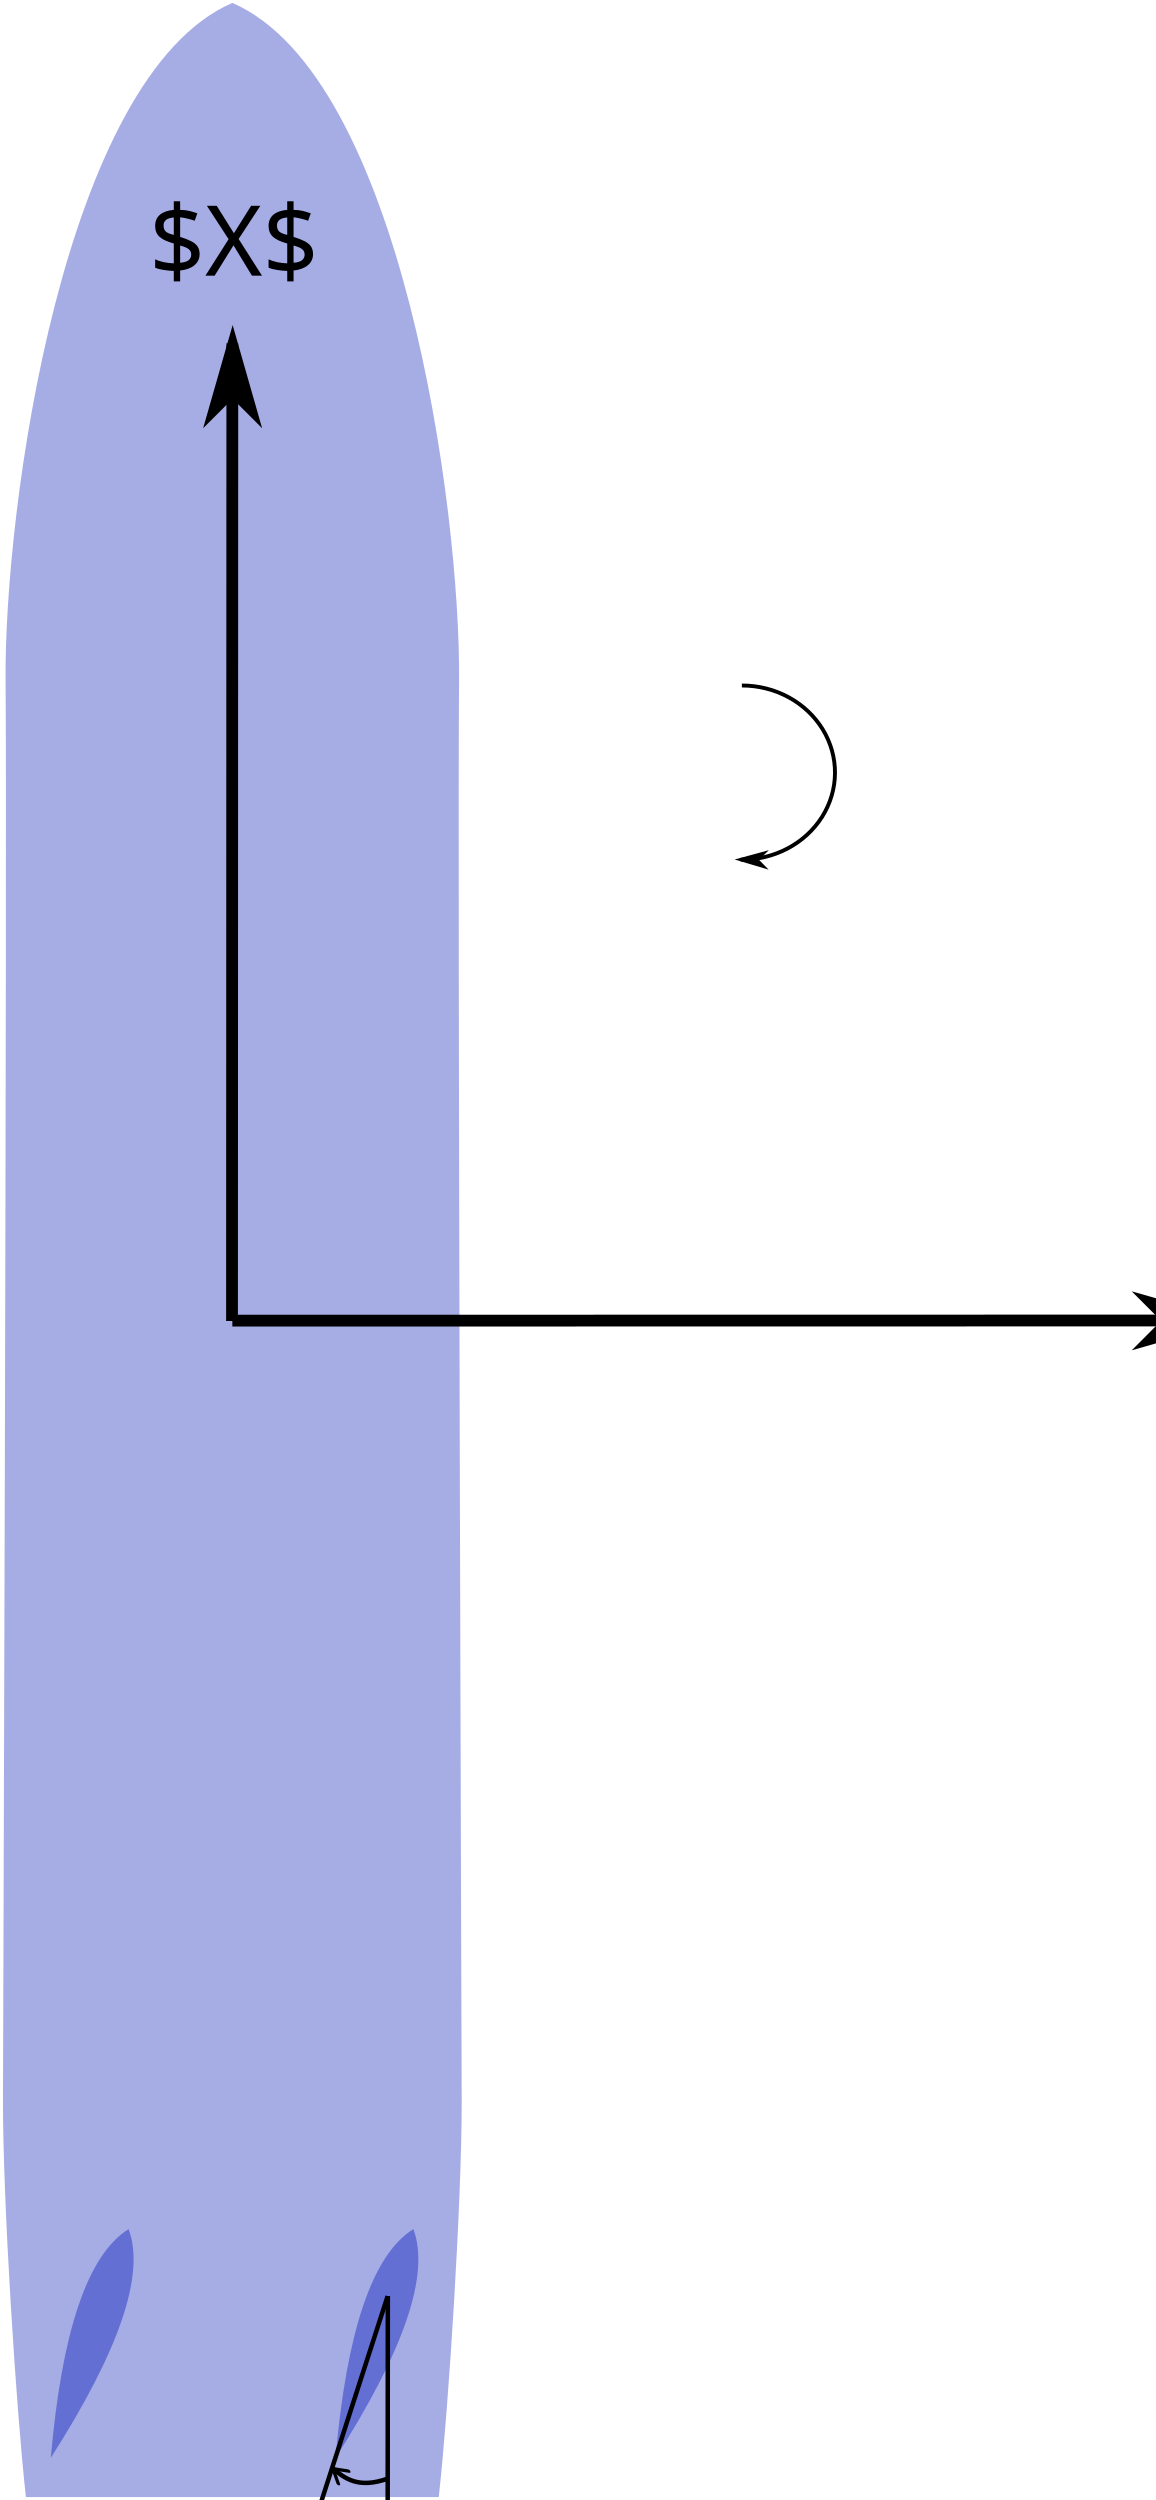
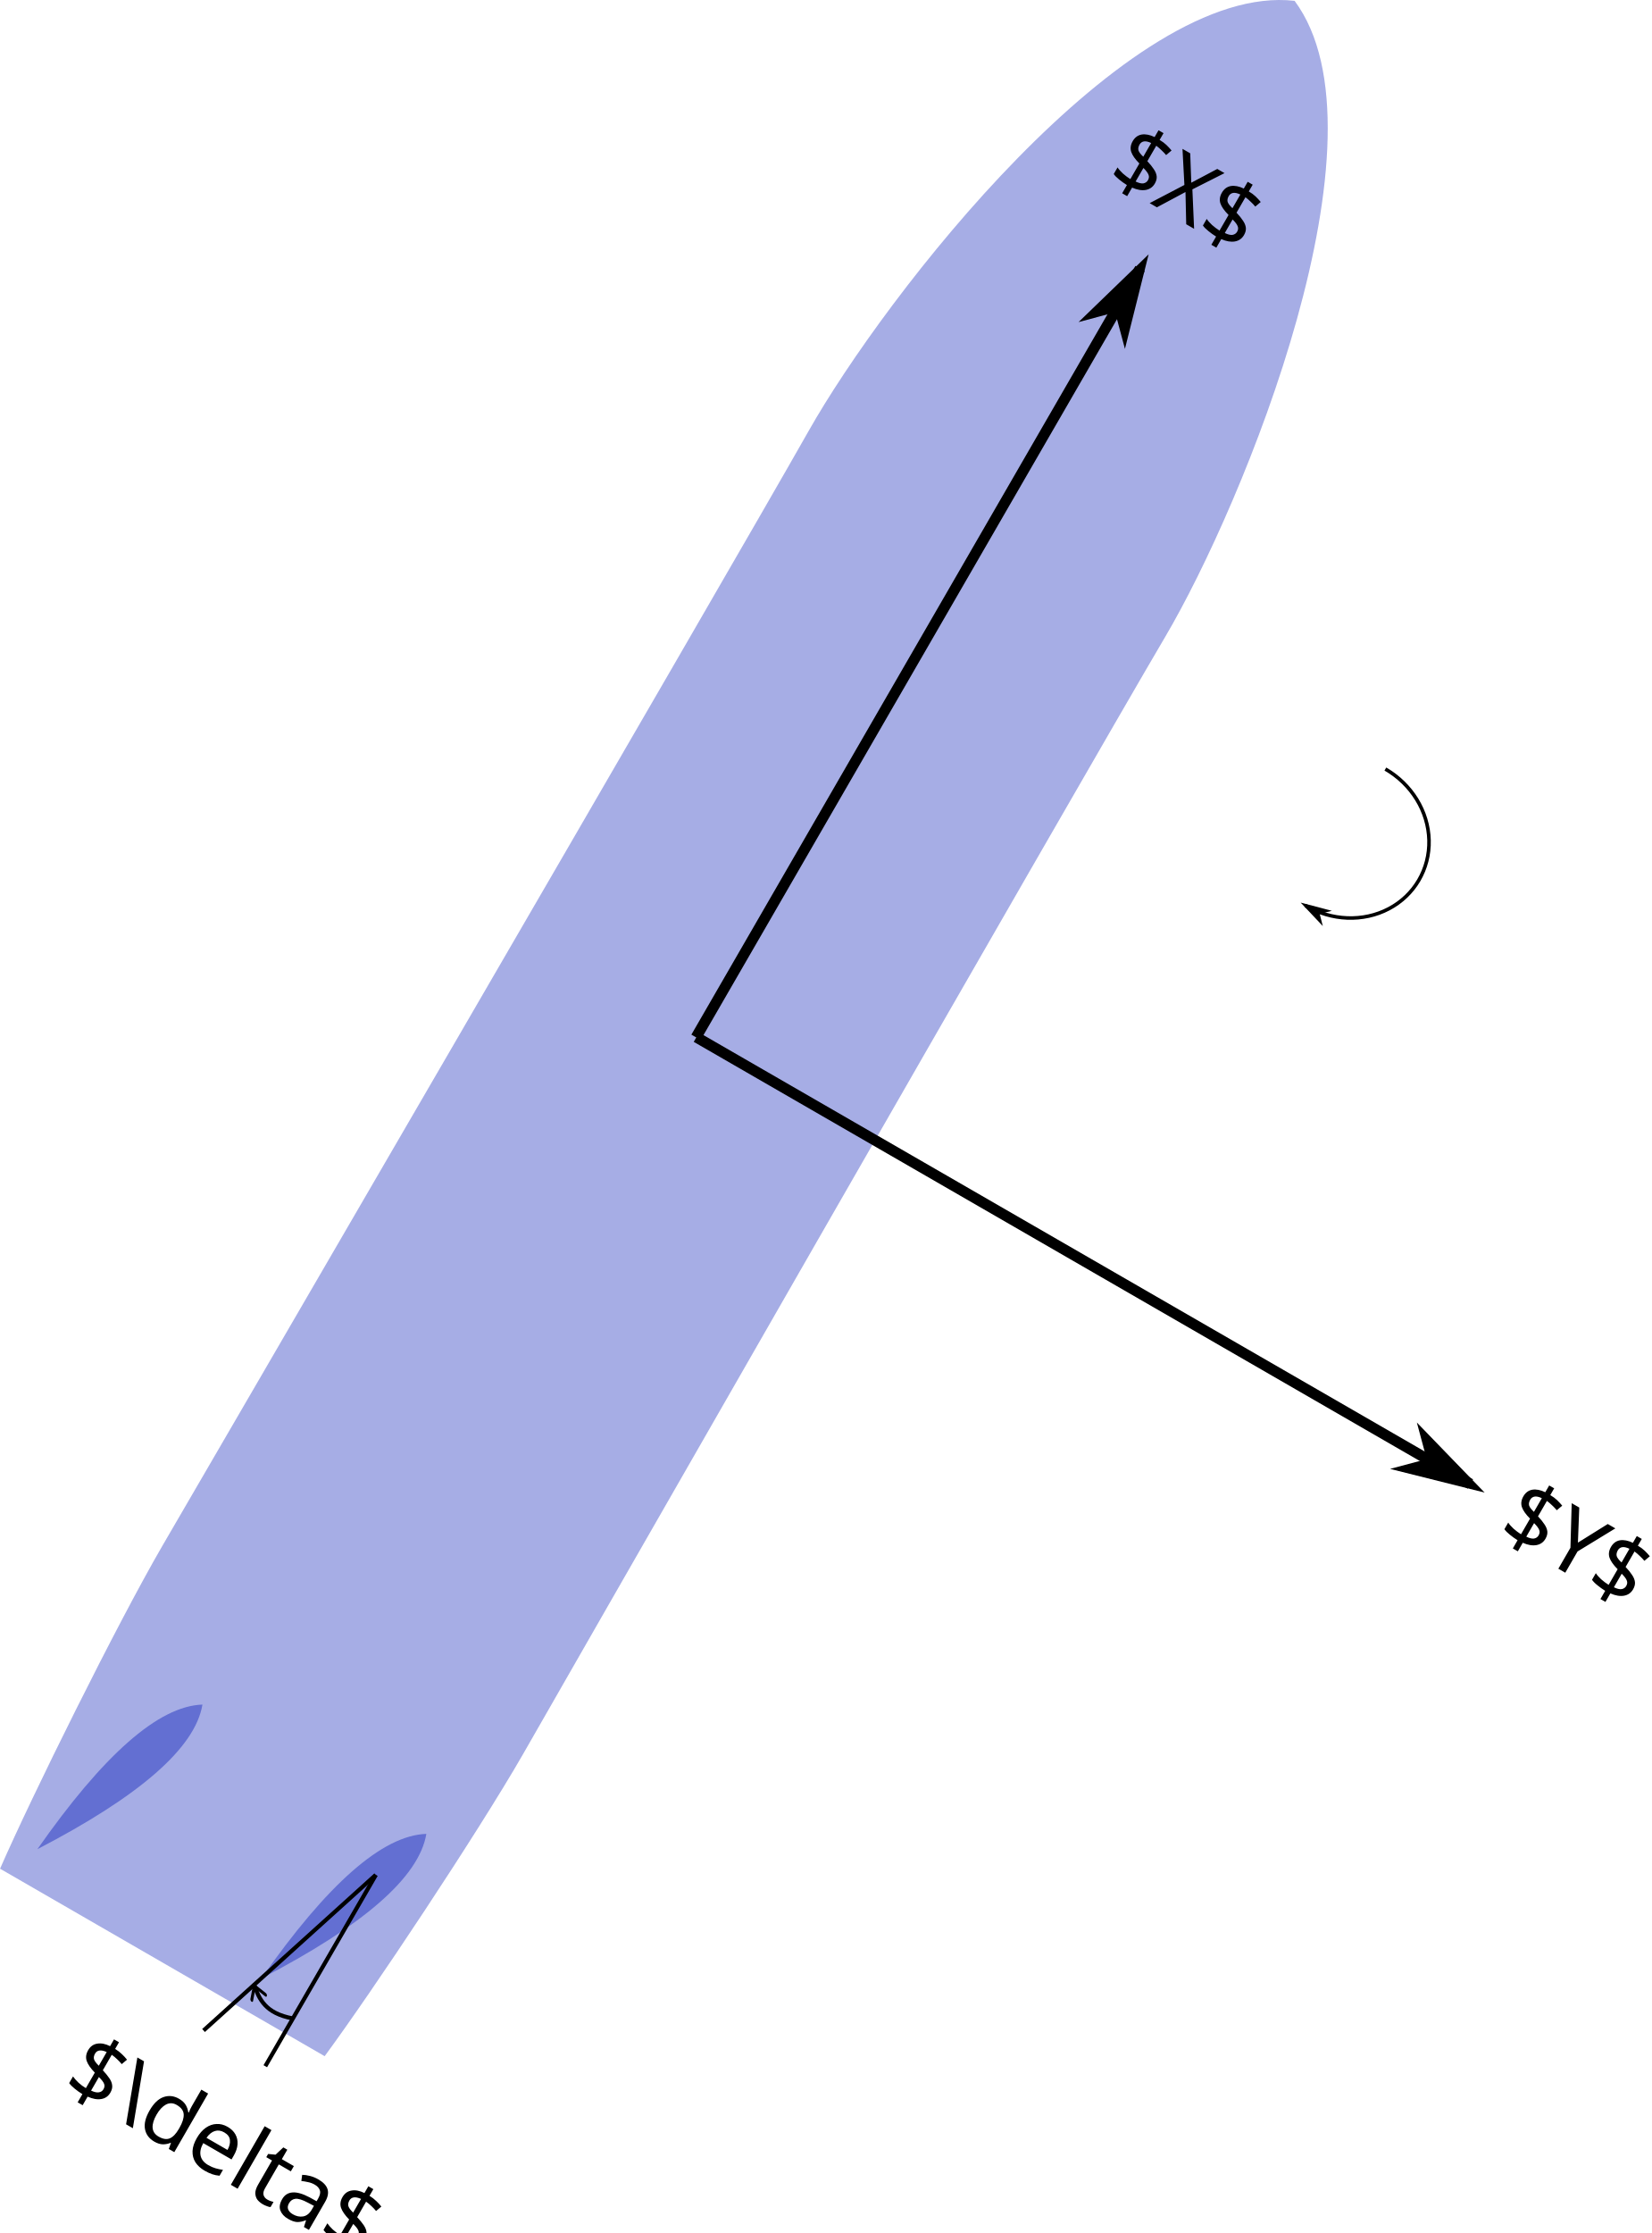
- <svg xmlns="http://www.w3.org/2000/svg" width="3.329cm" height="7.204cm" viewBox="0 0 110.953 240.126" version="1.1" id="svg5" xml:space="preserve">
+ <svg xmlns="http://www.w3.org/2000/svg" width="5.242cm" height="7.085cm" viewBox="0 0 174.729 236.176" version="1.1" id="svg5" xml:space="preserve">
  <defs id="defs2">
    <marker style="overflow:visible" id="ArrowWideRounded" refX="0.5" refY="0" orient="auto-start-reverse" markerWidth="1" markerHeight="0.6" viewBox="0 0 1 1" preserveAspectRatio="none">
      <path style="fill:none;stroke:context-stroke;stroke-width:1;stroke-linecap:round" d="M 3,-3 0,0 3,3" transform="rotate(180,0.125,0)" id="path6" />
    </marker>
    <linearGradient id="linearGradient18296">
      <stop style="stop-color:#7781d7;stop-opacity:1;" offset="0" id="stop18294" />
    </linearGradient>
    <rect x="410.356" y="703.464" width="82.898" height="63.095" id="rect2929" />
    <rect x="166.453" y="700.889" width="81.197" height="44.333" id="rect11198" />
    <rect x="122.669" y="504.307" width="65.423" height="73.549" id="rect11068" />
    <rect x="410.356" y="703.464" width="82.898" height="63.095" id="rect3683" />
    <rect x="410.356" y="703.464" width="82.898" height="63.095" id="rect3738" />
    <rect x="410.356" y="703.464" width="82.898" height="63.095" id="rect3762" />
    <rect x="410.356" y="703.464" width="82.898" height="63.095" id="rect6978" />
    <rect x="410.356" y="703.464" width="82.898" height="63.095" id="rect8227" />
    <marker style="overflow:visible" id="Arrow1L" refX="4.696" refY="-0.027" orient="auto-start-reverse" markerWidth="8.75" markerHeight="5" viewBox="0 0 8.75 5" preserveAspectRatio="xMidYMid">
      <path style="fill:context-stroke;fill-rule:evenodd;stroke:none" d="M 0,0 5,-5 -12.5,0 5,5 Z" id="arrow1L" transform="scale(-0.5)" />
    </marker>
-     <marker style="overflow:visible" id="Arrow1L-2" refX="4.696" refY="-0.027" orient="auto-start-reverse" markerWidth="8.75" markerHeight="5" viewBox="0 0 8.75 5" preserveAspectRatio="xMidYMid">
-       <path style="fill:context-stroke;fill-rule:evenodd;stroke:none" d="M 0,0 5,-5 -12.5,0 5,5 Z" id="arrow1L-3" transform="scale(-0.5)" />
-     </marker>
    <marker style="overflow:visible" id="Arrow1L-2-9" refX="4.696" refY="-0.027" orient="auto-start-reverse" markerWidth="8.75" markerHeight="5" viewBox="0 0 8.75 5" preserveAspectRatio="xMidYMid">
      <path style="fill:context-stroke;fill-rule:evenodd;stroke:none" d="M 0,0 5,-5 -12.5,0 5,5 Z" id="arrow1L-3-2" transform="scale(-0.5)" />
    </marker>
  </defs>
-   <g id="layer1" style="display:inline" transform="translate(-37.45343,-33.34622)">
-     <g id="g555" transform="matrix(1.259099,0,0,1.259099,-69.1755,-27.20953)" style="stroke:none;stroke-width:0.444;stroke-dasharray:none;stroke-opacity:1">
+   <g id="layer1" style="display:inline" transform="translate(19.36282,-49.10909)">
+     <g id="g555" transform="matrix(1.090411,0.6295493,-0.6295493,1.090411,36.34442,-67.9563)" style="stroke:none;stroke-width:0.444;stroke-dasharray:none;stroke-opacity:1">
      <a id="a4772" style="fill:#7781d7;fill-opacity:0.652;stroke:none;stroke-width:0.445;stroke-dasharray:none;stroke-opacity:1">
        <path id="path1055" style="display:inline;fill:#7781d7;fill-opacity:0.652;stroke:none;stroke-width:0.445;stroke-linejoin:round;stroke-dasharray:none;stroke-opacity:1;paint-order:markers fill stroke" d="m 84.909,208.336 c -0.014,7.599 1.001,23.553 1.75,30.249 h 15.747 15.747 c 0.749,-6.696 1.764,-22.65 1.75,-30.249 0,0 -0.322,-95.214 -0.2,-108.291 0.122,-13.077 -4.373,-46.129 -17.297,-51.729 -12.924,5.599 -17.419,38.652 -17.297,51.729 0.122,13.077 -0.2,108.291 -0.2,108.291 z" />
      </a>
      <g id="g2726" transform="rotate(20,105.9406,257.9604)" style="stroke:none;stroke-width:0.445;stroke-dasharray:none;stroke-opacity:1">
        <path id="path7777-0" style="display:inline;fill:#404ec7;fill-opacity:0.652;stroke:none;stroke-width:0.445;stroke-linejoin:round;stroke-dasharray:none;stroke-opacity:1" d="m 101.977,217.029 c 2.41,2.814 2.49,9.031 0.391,18.429 m -0.391,-18.429 c -2.288,2.914 -2.104,9.128 0.391,18.429" />
      </g>
      <path style="display:none;fill:#5a63fe;fill-opacity:1;stroke:none;stroke-width:0.444;stroke-linejoin:round;stroke-dasharray:none;stroke-opacity:1;paint-order:markers fill stroke" d="M 102.406,48.317 V 243.94" id="path5693" />
      <g id="g1" transform="rotate(20,95.07924,196.3625)" style="stroke:none;stroke-width:0.445;stroke-dasharray:none;stroke-opacity:1">
        <path id="path1" style="display:inline;fill:#404ec7;fill-opacity:0.652;stroke:none;stroke-width:0.445;stroke-linejoin:round;stroke-dasharray:none;stroke-opacity:1" d="m 101.977,217.029 c 2.41,2.814 2.49,9.031 0.391,18.429 m -0.391,-18.429 c -2.288,2.914 -2.104,9.128 0.391,18.429" />
      </g>
-     </g>
-     <g id="global_reference_frame" style="display:none" transform="translate(44.74468,-9.939022)">
-       <path style="display:inline;fill:#000000;fill-opacity:0.652;stroke:#000000;stroke-width:0.5;stroke-linejoin:round;stroke-dasharray:none;stroke-opacity:1;marker-start:url(#Arrow1L-2)" d="m 57.661,106.229 v 52.551" id="path238" />
-       <path style="display:inline;fill:#000000;fill-opacity:0.652;stroke:#000000;stroke-width:0.5;stroke-linejoin:round;stroke-dasharray:none;stroke-opacity:1;marker-start:url(#Arrow1L-2-9)" d="M 124.42,158.767 H 57.675" id="path238-7" />
    </g>
    <g id="g6460" transform="matrix(0,1.450481,-1.450481,0,431.1217,-58.50051)" style="display:none">
      <g id="g6477">
        <path style="display:inline;fill:#94952d;fill-opacity:0.652;stroke:#000000;stroke-width:0.9;stroke-linejoin:round;stroke-dasharray:none;stroke-opacity:1;marker-start:url(#Arrow1L)" d="m 102.406,202.01 v 29.049" id="path6454" />
        <text xml:space="preserve" style="font-size:7.056px;line-height:1.5;font-family:'Baskerville Old Face';-inkscape-font-specification:'Baskerville Old Face, Normal';display:inline;fill:#000000;fill-opacity:1;stroke:none;stroke-width:0.3;stroke-linejoin:round;stroke-dasharray:none;stroke-opacity:1;paint-order:markers fill stroke" x="-200.612" y="104.68" id="text6458" transform="rotate(-90)">
          <tspan style="fill:#000000;fill-opacity:1;stroke:none;stroke-width:0.3" x="-200.612" y="104.68" id="tspan6456">$Y_R$</tspan>
        </text>
      </g>
      <g id="g6468" style="display:inline" transform="rotate(-90,102.43,231.0596)">
        <path style="display:inline;fill:#94952d;fill-opacity:0.652;stroke:#000000;stroke-width:0.9;stroke-linejoin:round;stroke-dasharray:none;stroke-opacity:1;marker-start:url(#Arrow1L)" d="m 102.406,215.044 v 16.015" id="path6462" />
        <text xml:space="preserve" style="font-size:7.056px;line-height:1.5;font-family:'Baskerville Old Face';-inkscape-font-specification:'Baskerville Old Face, Normal';display:inline;fill:#000000;fill-opacity:1;stroke:none;stroke-width:0.3;stroke-linejoin:round;stroke-dasharray:none;stroke-opacity:1;paint-order:markers fill stroke" x="92.36" y="210.716" id="text6466">
          <tspan style="fill:#000000;fill-opacity:1;stroke:none;stroke-width:0.3" x="92.36" y="210.716" id="tspan6464">$X_R$</tspan>
        </text>
      </g>
    </g>
-     <g id="g6568" transform="matrix(0,1.259099,-1.259099,0,350.6905,31.25694)">
+     <g id="g6568" transform="matrix(-0.6295493,1.090411,-1.090411,-0.6295493,370.7258,192.6102)">
      <g id="g6558">
        <path style="display:inline;fill:#94952d;fill-opacity:0.652;stroke:#000000;stroke-width:0.9;stroke-linejoin:round;stroke-dasharray:none;stroke-dashoffset:0;stroke-opacity:1;marker-start:url(#Arrow1L)" d="m 102.393,155.976 0.013,75.083" id="path6552" />
        <text xml:space="preserve" style="font-style:normal;font-variant:normal;font-weight:normal;font-stretch:normal;font-size:5.604px;line-height:1.5;font-family:'Baskerville Old Face';-inkscape-font-specification:'Baskerville Old Face, Normal';font-variant-ligatures:normal;font-variant-caps:normal;font-variant-numeric:normal;font-variant-east-asian:normal;display:inline;fill:#000000;fill-opacity:1;stroke:none;stroke-width:0.3;stroke-linejoin:round;stroke-dasharray:none;stroke-opacity:1;paint-order:markers fill stroke" x="-152.072" y="104.857" id="text6556" transform="rotate(-90)">
          <tspan style="font-style:normal;font-variant:normal;font-weight:normal;font-stretch:normal;font-size:7.472px;font-family:'Baskerville Old Face';-inkscape-font-specification:'Baskerville Old Face, Normal';font-variant-ligatures:normal;font-variant-caps:normal;font-variant-numeric:normal;font-variant-east-asian:normal;fill:#000000;fill-opacity:1;stroke:none;stroke-width:0.3" x="-152.072" y="104.857" id="tspan6554">$Y$</tspan>
        </text>
      </g>
      <g id="g6566" style="display:inline" transform="rotate(-90,102.43,231.0596)">
        <path style="display:inline;fill:#7781d7;fill-opacity:1;fill-rule:evenodd;stroke:#000000;stroke-width:0.9;stroke-linejoin:round;stroke-dasharray:none;stroke-dashoffset:0;stroke-opacity:1;marker-start:url(#Arrow1L)" d="m 102.43,156.481 -0.024,74.579" id="path6560" />
        <text xml:space="preserve" style="font-style:normal;font-variant:normal;font-weight:normal;font-stretch:normal;font-size:5.604px;line-height:1.5;font-family:'Baskerville Old Face';-inkscape-font-specification:'Baskerville Old Face, Normal';font-variant-ligatures:normal;font-variant-caps:normal;font-variant-numeric:normal;font-variant-east-asian:normal;display:inline;fill:#000000;fill-opacity:1;stroke:none;stroke-width:0.3;stroke-linejoin:round;stroke-dasharray:none;stroke-opacity:1;paint-order:markers fill stroke" x="96.075" y="151.314" id="text6564">
          <tspan style="font-style:normal;font-variant:normal;font-weight:normal;font-stretch:normal;font-size:7.472px;font-family:'Baskerville Old Face';-inkscape-font-specification:'Baskerville Old Face, Normal';font-variant-ligatures:normal;font-variant-caps:normal;font-variant-numeric:normal;font-variant-east-asian:normal;fill:#000000;fill-opacity:1;stroke:none;stroke-width:0.3" x="96.075" y="151.314" id="tspan6570">$X$</tspan>
        </text>
      </g>
    </g>
-     <path style="fill:none;fill-opacity:0.652;fill-rule:evenodd;stroke:#000000;stroke-width:0.375;stroke-linejoin:round;stroke-dasharray:none;stroke-dashoffset:0;stroke-opacity:1;marker-end:url(#Arrow1L-2-9);paint-order:markers fill stroke" id="path27737" d="m 108.706,99.188 a 8.944,8.366 0 0 1 7.765,4.215 8.944,8.366 0 0 1 -0.059,8.397 8.944,8.366 0 0 1 -7.823,4.119" />
+     <path style="fill:none;fill-opacity:0.652;fill-rule:evenodd;stroke:#000000;stroke-width:0.375;stroke-linejoin:round;stroke-dasharray:none;stroke-dashoffset:0;stroke-opacity:1;marker-end:url(#Arrow1L-2-9);paint-order:markers fill stroke" id="path27737" d="m 175.378,49.374 a 8.944,8.366 0 0 1 7.765,4.215 8.944,8.366 0 0 1 -0.059,8.397 8.944,8.366 0 0 1 -7.823,4.119" transform="rotate(30)" />
    <text xml:space="preserve" style="font-style:normal;font-variant:normal;font-weight:normal;font-stretch:normal;font-size:7.056px;line-height:1.5;font-family:'Baskerville Old Face';-inkscape-font-specification:'Baskerville Old Face, Normal';font-variant-ligatures:normal;font-variant-caps:normal;font-variant-numeric:normal;font-variant-east-asian:normal;display:none;fill:#000000;fill-opacity:1;stroke:none;stroke-width:0.378;stroke-linejoin:round;stroke-dasharray:none;stroke-opacity:1;paint-order:markers fill stroke" x="68.439" y="172.246" id="text6491-2">
      <tspan style="font-style:normal;font-variant:normal;font-weight:normal;font-stretch:normal;font-size:7.056px;font-family:'Baskerville Old Face';-inkscape-font-specification:'Baskerville Old Face, Normal';font-variant-ligatures:normal;font-variant-caps:normal;font-variant-numeric:normal;font-variant-east-asian:normal;fill:#000000;fill-opacity:1;stroke:none;stroke-width:0.378" x="0" y="0" id="tspan6489-0">$N_D,N_H,</tspan>
      <tspan style="font-style:normal;font-variant:normal;font-weight:normal;font-stretch:normal;font-size:7.056px;font-family:'Baskerville Old Face';-inkscape-font-specification:'Baskerville Old Face, Normal';font-variant-ligatures:normal;font-variant-caps:normal;font-variant-numeric:normal;font-variant-east-asian:normal;fill:#000000;fill-opacity:1;stroke:none;stroke-width:0.378" x="0" y="0" id="tspan30353">N_R,N_{RHI}$</tspan>
    </text>
-     <g id="g8">
-       <path style="display:inline;stroke:#000000;stroke-width:0;stroke-dasharray:none;stroke-opacity:1;fill:none" d="m 118.178,210.816 -1.963,7.326 -5.936,17.452 5.936,-17.452" id="path2" transform="matrix(1.259099,0,0,1.259099,-69.1755,-27.20953)" />
-       <path style="display:inline;stroke:#000000;stroke-width:0.344;stroke-dasharray:none;stroke-opacity:1;fill:none" d="m 114.255,241.81 0.013,-18.563" id="path4" transform="matrix(1.259099,0,0,1.259099,-69.1755,-27.20953)" />
-       <path style="display:inline;stroke:#000000;stroke-width:0.344;stroke-dasharray:none;stroke-opacity:1;fill:none" d="m 114.256,223.252 -5.995,18.554" id="path5" transform="matrix(1.259099,0,0,1.259099,-69.1755,-27.20953)" />
-       <text xml:space="preserve" style="font-style:normal;font-variant:normal;font-weight:normal;font-stretch:normal;font-size:7.056px;line-height:1.5;font-family:'Baskerville Old Face';-inkscape-font-specification:'Baskerville Old Face, Normal';font-variant-ligatures:normal;font-variant-caps:normal;font-variant-numeric:normal;font-variant-east-asian:normal;display:inline;fill:#000000;fill-opacity:1;stroke:none;stroke-width:0.378;stroke-linejoin:round;stroke-dasharray:none;stroke-opacity:1;paint-order:markers fill stroke" x="64.268" y="284.624" id="text6">
-         <tspan style="font-style:normal;font-variant:normal;font-weight:normal;font-stretch:normal;font-size:9.407px;font-family:'Baskerville Old Face';-inkscape-font-specification:'Baskerville Old Face, Normal';font-variant-ligatures:normal;font-variant-caps:normal;font-variant-numeric:normal;font-variant-east-asian:normal;fill:#000000;fill-opacity:1;stroke:none;stroke-width:0.378" x="64.268" y="284.624" id="tspan7">$\delta$</tspan>
+     <g id="g8" transform="rotate(30,59.61896,149.3199)">
+       <path style="display:inline;fill:none;stroke:#000000;stroke-width:0;stroke-dasharray:none;stroke-opacity:1" d="m 118.178,210.816 -1.963,7.326 -5.936,17.452 5.936,-17.452" id="path2" transform="matrix(1.259099,0,0,1.259099,-69.1755,-27.20953)" />
+       <path style="display:inline;fill:none;stroke:#000000;stroke-width:0.344;stroke-dasharray:none;stroke-opacity:1" d="m 114.255,241.81 0.013,-18.563" id="path4" transform="matrix(1.259099,0,0,1.259099,-69.1755,-27.20953)" />
+       <path style="display:inline;fill:none;stroke:#000000;stroke-width:0.344;stroke-dasharray:none;stroke-opacity:1" d="m 114.256,223.252 -5.995,18.554" id="path5" transform="matrix(1.259099,0,0,1.259099,-69.1755,-27.20953)" />
+       <text xml:space="preserve" style="font-style:normal;font-variant:normal;font-weight:normal;font-stretch:normal;font-size:7.056px;line-height:1.5;font-family:'Baskerville Old Face';-inkscape-font-specification:'Baskerville Old Face, Normal';font-variant-ligatures:normal;font-variant-caps:normal;font-variant-numeric:normal;font-variant-east-asian:normal;display:inline;fill:#000000;fill-opacity:1;stroke:none;stroke-width:0.378;stroke-linejoin:round;stroke-dasharray:none;stroke-opacity:1;paint-order:markers fill stroke" x="57.026" y="289.941" id="text6">
+         <tspan style="font-style:normal;font-variant:normal;font-weight:normal;font-stretch:normal;font-size:9.407px;font-family:'Baskerville Old Face';-inkscape-font-specification:'Baskerville Old Face, Normal';font-variant-ligatures:normal;font-variant-caps:normal;font-variant-numeric:normal;font-variant-east-asian:normal;fill:#000000;fill-opacity:1;stroke:none;stroke-width:0.378" x="57.026" y="289.941" id="tspan7">$\delta$</tspan>
      </text>
      <path style="fill:none;stroke:#000000;stroke-width:0.433;stroke-dasharray:none;marker-end:url(#ArrowWideRounded)" d="m 74.692,271.418 c -2.821,0.997 -4.099,0.011 -5.343,-1.02" id="path3" />
    </g>
  </g>
</svg>
